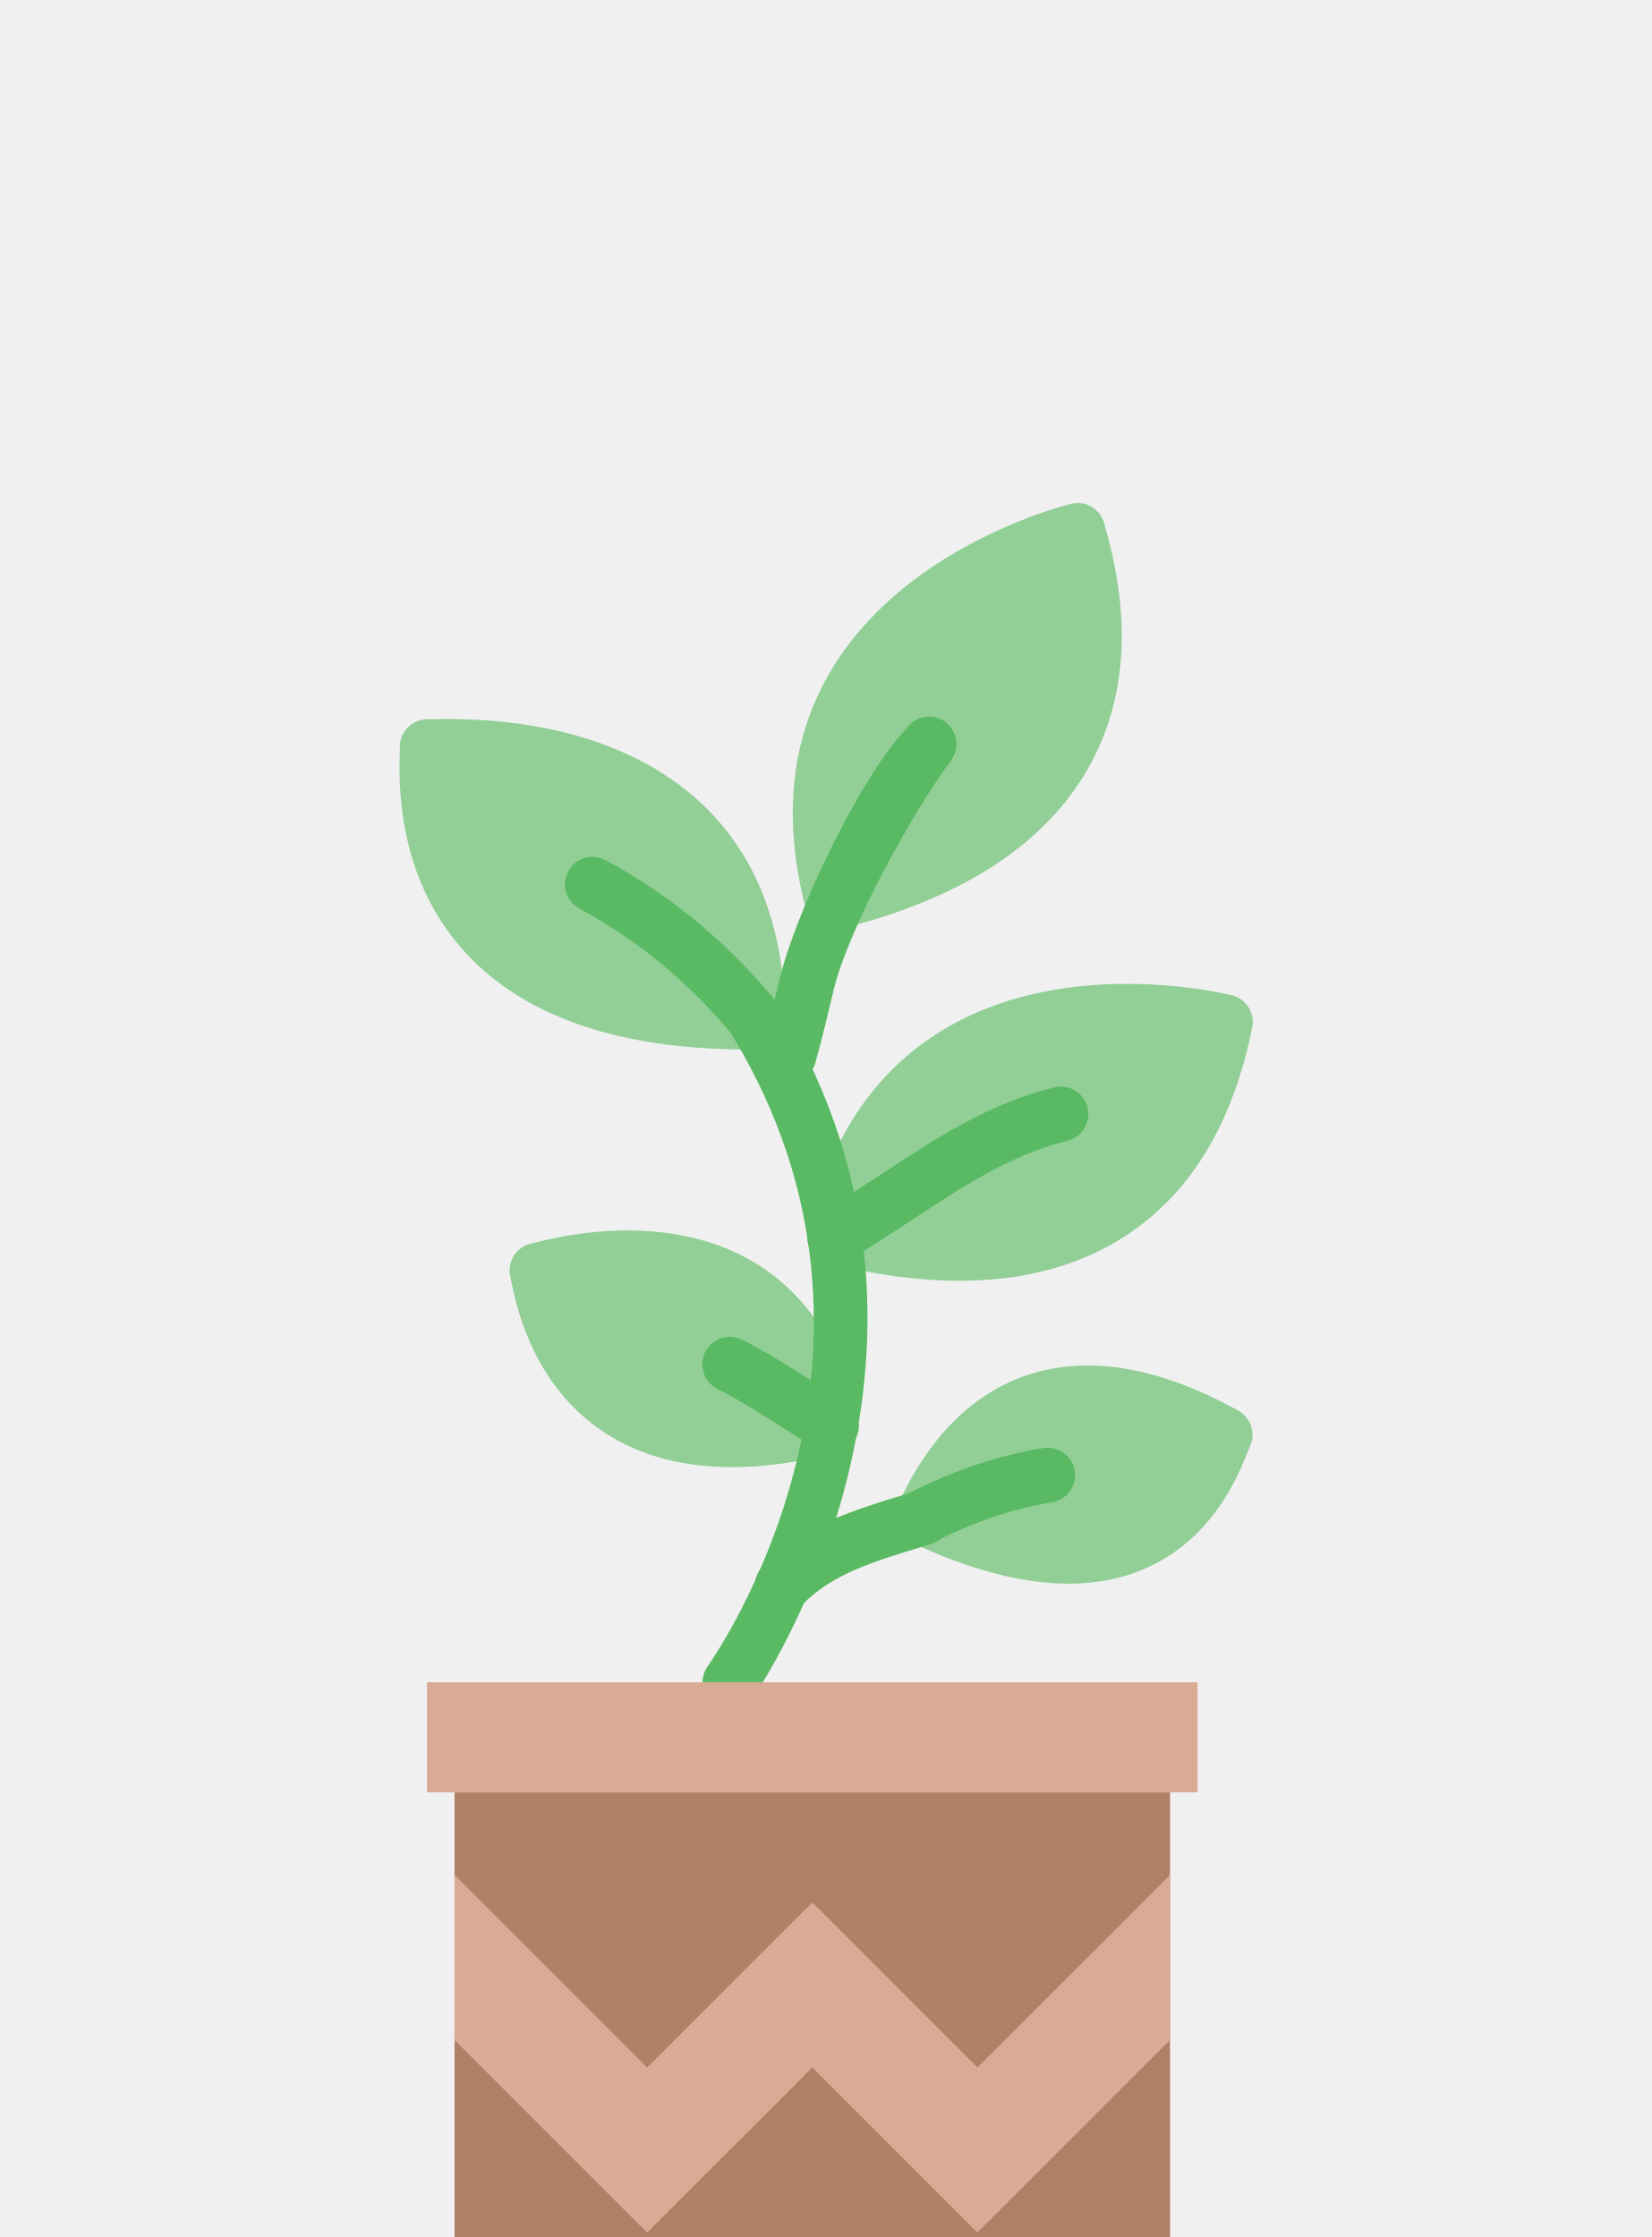
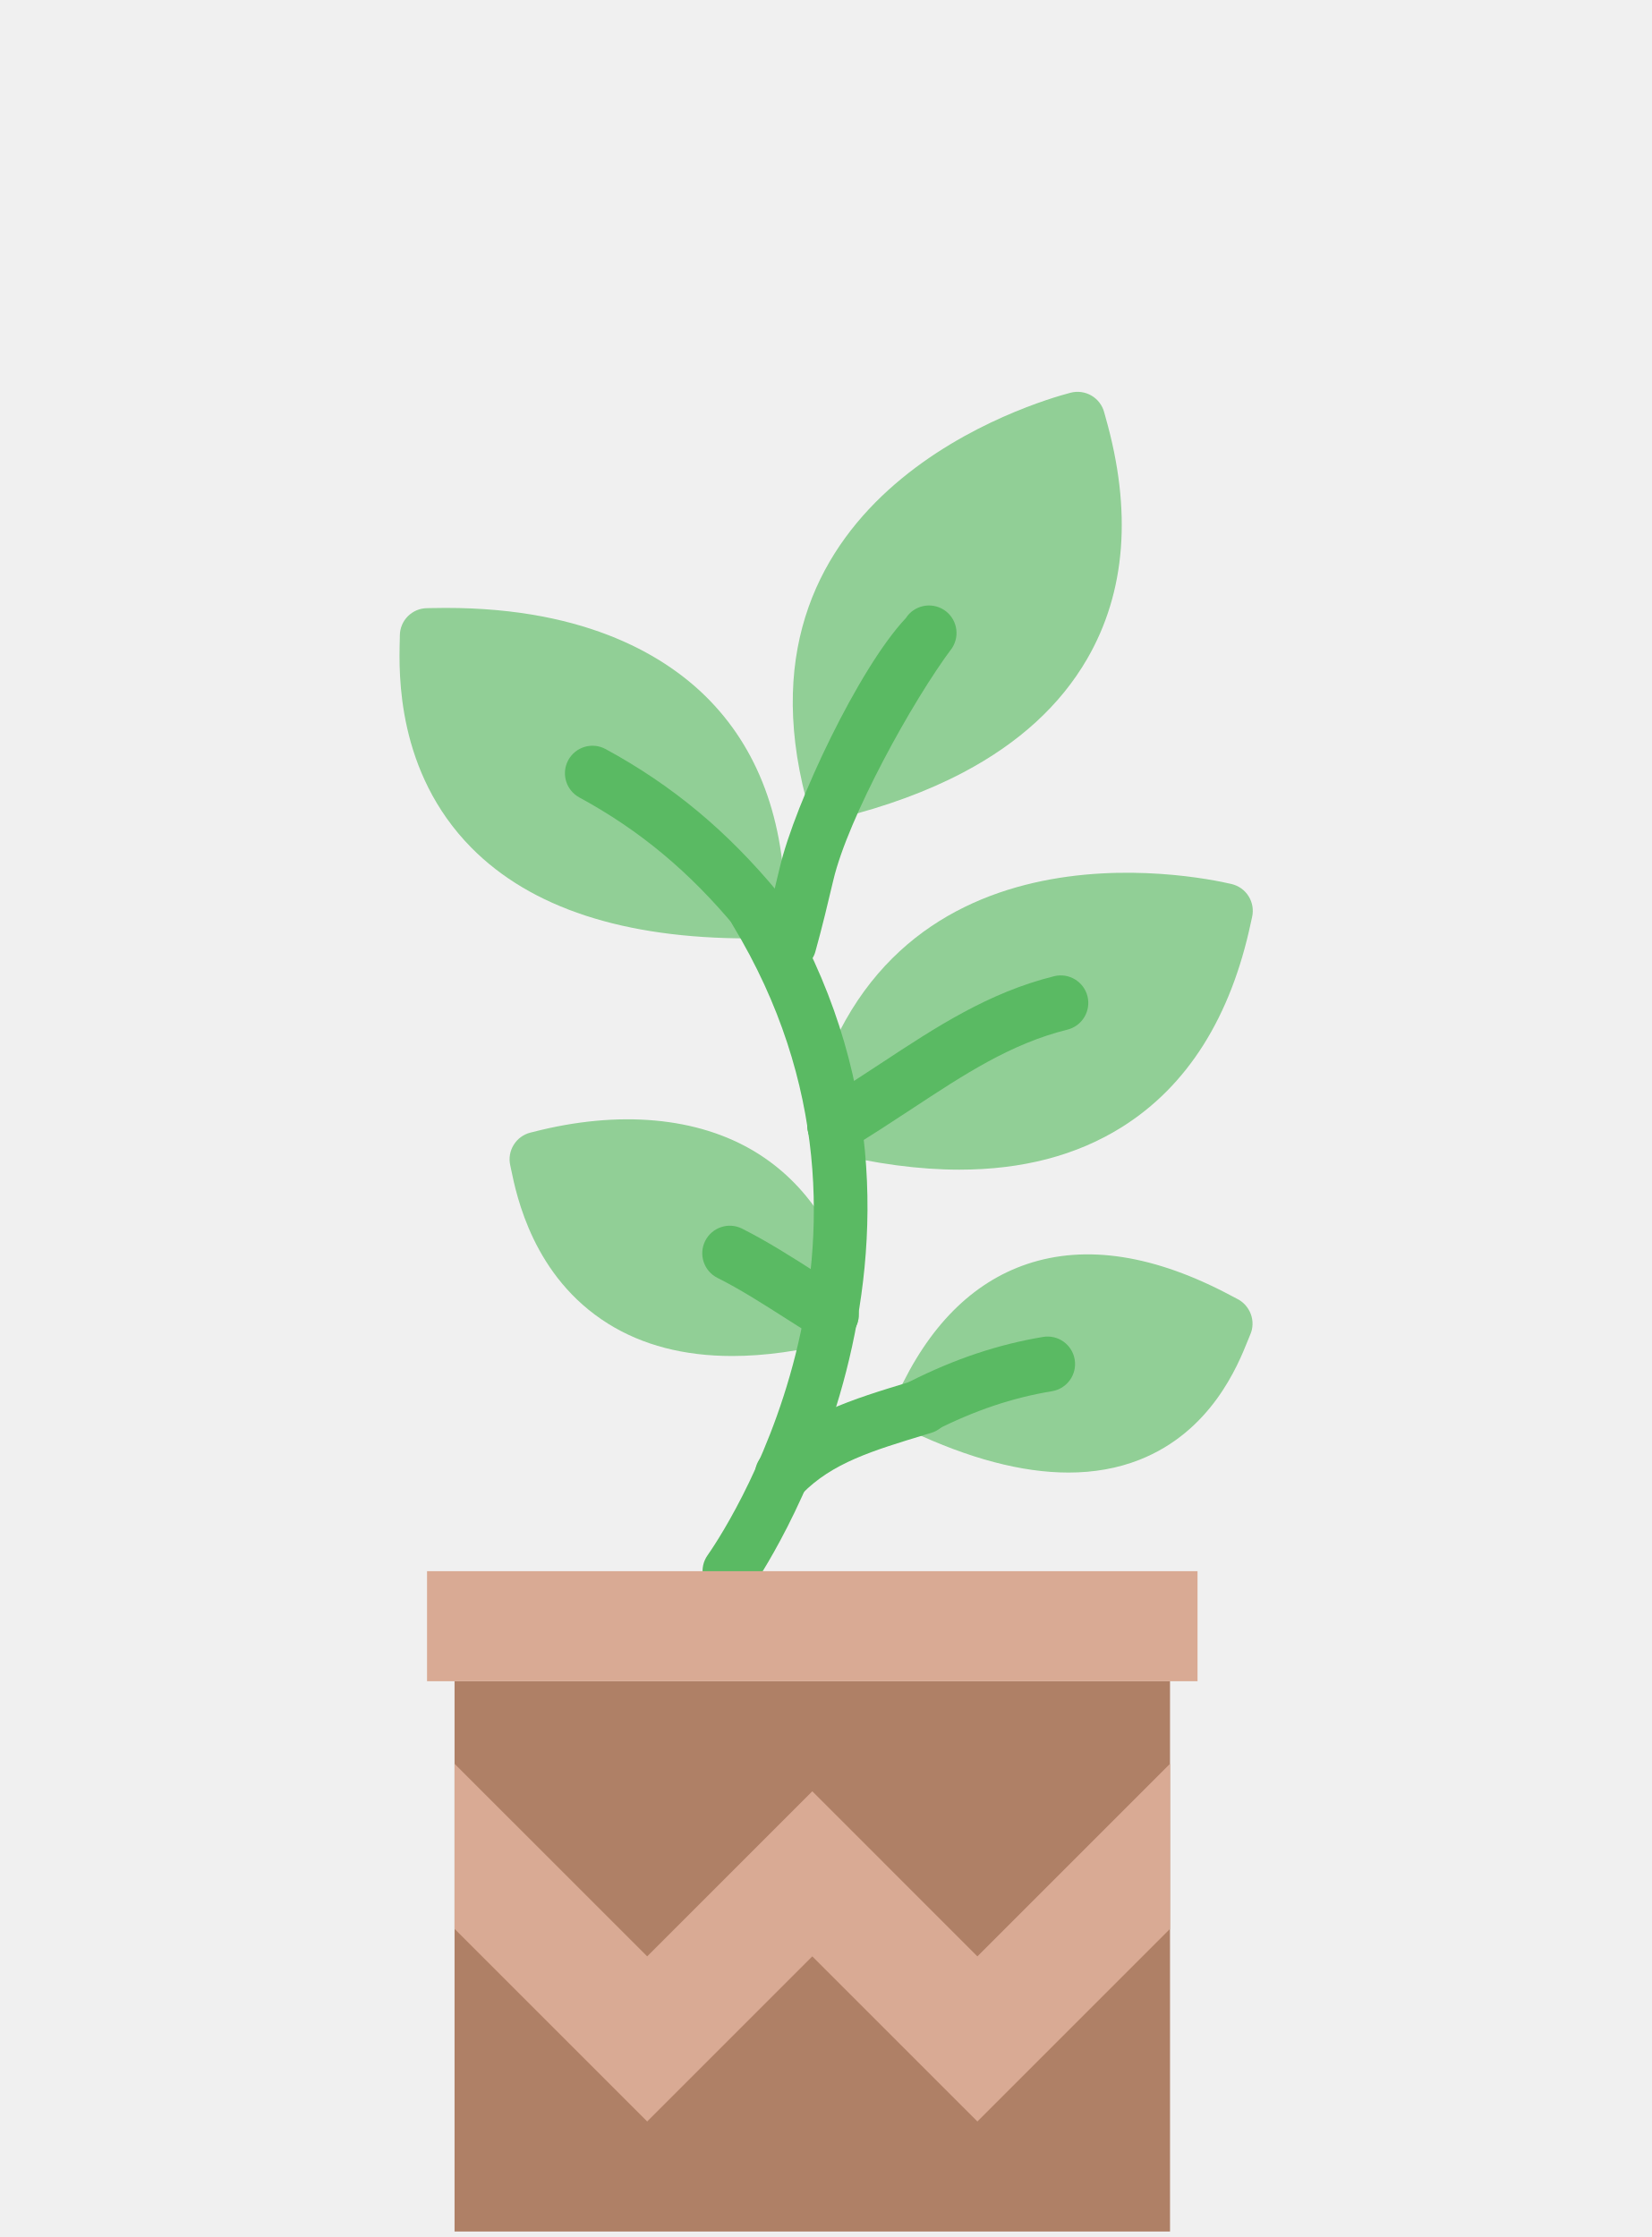
<svg xmlns="http://www.w3.org/2000/svg" width="124" height="168" viewBox="0 0 124 168" fill="none">
-   <g clip-path="url(#clip0_40_514)">
-     <path d="M56.203 78.819C46.861 78.819 39.865 76.532 35.399 72.013C29.779 66.324 29.956 58.935 30.017 56.507L30.025 56.085C30.025 54.944 30.948 54.019 32.091 54.019L32.426 54.012C43.553 53.758 49.727 57.453 52.942 60.596C56.93 64.495 58.953 69.93 58.953 76.749C58.953 77.879 58.042 78.8 56.912 78.815C56.675 78.819 56.437 78.819 56.203 78.819Z" fill="#91CF96" />
-     <path d="M54.976 110.183C51.369 110.183 48.255 109.373 45.667 107.759C40.041 104.244 38.791 98.163 38.379 96.162L38.317 95.869C38.067 94.768 38.747 93.671 39.844 93.402L40.02 93.358C46.473 91.691 52.406 92.228 56.724 94.861C60.607 97.227 63.2 101.184 64.436 106.618C64.684 107.711 64.016 108.8 62.934 109.079C60.064 109.815 57.409 110.183 54.976 110.183Z" fill="#91CF96" />
-     <path d="M80.233 118.935C76.749 118.935 72.786 117.892 68.378 115.811C67.357 115.327 66.911 114.113 67.382 113.083C69.721 107.967 72.996 104.669 77.117 103.279C81.557 101.783 86.73 102.59 92.497 105.678L92.854 105.866C93.877 106.349 94.342 107.573 93.871 108.604C93.825 108.705 93.769 108.845 93.701 109.019C92.951 110.887 90.961 115.854 85.554 117.981C83.934 118.617 82.157 118.935 80.233 118.935Z" fill="#91CF96" />
-     <path d="M72.044 96.187C69.017 96.187 65.729 95.749 62.188 94.871C61.091 94.598 60.417 93.495 60.675 92.393C66.116 69.246 89.796 74.108 92.481 74.736C93.014 74.863 93.477 75.195 93.764 75.66C94.053 76.127 94.144 76.687 94.02 77.222L93.931 77.623C92.423 84.739 89.16 89.913 84.231 92.999C80.839 95.123 76.76 96.187 72.044 96.187Z" fill="#91CF96" />
-     <path d="M72.341 66.35C69.664 67.763 66.552 68.911 63.01 69.788C61.913 70.06 60.801 69.398 60.516 68.304C54.518 45.295 77.729 38.537 80.396 37.839C80.926 37.701 81.491 37.779 81.962 38.056C82.436 38.334 82.778 38.787 82.918 39.318L83.026 39.714C85.016 46.711 84.546 52.81 81.629 57.84C79.621 61.303 76.51 64.148 72.341 66.35Z" fill="#91CF96" />
-     <path d="M54.82 128.404C54.405 128.404 53.987 128.28 53.624 128.022C52.694 127.361 52.477 126.071 53.136 125.142C53.809 124.193 69.45 101.631 55.018 77.82C54.427 76.843 54.737 75.574 55.715 74.981C56.69 74.385 57.961 74.704 58.552 75.677C74.413 101.85 56.684 127.284 56.502 127.539C56.099 128.103 55.465 128.404 54.82 128.404Z" fill="#5ABA63" />
-     <path d="M56.888 78.815C56.292 78.815 55.703 78.559 55.294 78.065C51.786 73.821 48.039 70.698 43.502 68.233C42.499 67.687 42.127 66.433 42.673 65.429C43.218 64.429 44.471 64.057 45.475 64.6C50.492 67.326 54.623 70.768 58.478 75.432C59.206 76.312 59.082 77.614 58.203 78.341C57.817 78.66 57.352 78.815 56.888 78.815Z" fill="#5ABA63" />
-     <path d="M58.748 121.152C58.227 121.152 57.704 120.956 57.301 120.561C56.487 119.763 56.473 118.456 57.273 117.639C60.285 114.563 63.852 113.48 68.369 112.108L68.731 111.998C69.82 111.661 70.977 112.283 71.309 113.374C71.64 114.467 71.024 115.62 69.933 115.951L69.57 116.063C65.464 117.309 62.499 118.21 60.224 120.532C59.82 120.943 59.283 121.152 58.748 121.152Z" fill="#5ABA63" />
-     <path d="M69.263 116.009C68.509 116.009 67.782 115.594 67.416 114.875C66.901 113.856 67.311 112.614 68.329 112.098C71.675 110.407 74.946 109.312 78.322 108.75C79.454 108.562 80.512 109.323 80.701 110.449C80.886 111.575 80.126 112.639 79 112.825C76 113.325 73.202 114.265 70.193 115.788C69.896 115.937 69.575 116.009 69.263 116.009Z" fill="#5ABA63" />
-     <path d="M62.419 109.143C62.044 109.143 61.669 109.042 61.328 108.831C60.563 108.354 59.836 107.889 59.137 107.443C57.232 106.226 55.589 105.176 53.87 104.312C52.852 103.8 52.44 102.556 52.955 101.537C53.467 100.518 54.709 100.103 55.73 100.619C57.635 101.58 59.445 102.735 61.361 103.961C62.049 104.399 62.762 104.853 63.514 105.322C64.483 105.928 64.778 107.203 64.175 108.17C63.782 108.798 63.109 109.143 62.419 109.143Z" fill="#5ABA63" />
-     <path d="M62.688 94.932C61.987 94.932 61.303 94.577 60.917 93.932C60.326 92.955 60.642 91.686 61.62 91.097C63.209 90.138 64.703 89.155 66.151 88.202C70.307 85.466 74.231 82.883 79.157 81.66C80.254 81.385 81.384 82.059 81.661 83.168C81.934 84.276 81.26 85.396 80.153 85.672C75.913 86.724 72.441 89.008 68.422 91.655C66.928 92.636 65.393 93.647 63.752 94.634C63.419 94.837 63.051 94.932 62.688 94.932Z" fill="#5ABA63" />
-     <path d="M60.657 80.762C60.148 81.243 59.407 81.454 58.683 81.25C57.583 80.945 56.941 79.806 57.248 78.707C57.745 76.919 58.156 75.178 58.556 73.491C59.699 68.649 64.5 58.5 68.021 54.766C68.63 53.813 69.915 53.527 70.877 54.144C71.836 54.762 72.115 56.038 71.5 57C68.5 61 63.683 69.758 62.577 74.442C62.164 76.182 61.742 77.97 61.227 79.815C61.124 80.191 60.922 80.512 60.657 80.762Z" fill="#5ABA63" />
-     <path d="M34.133 175.934H87.859V134.607H34.133V175.934Z" fill="#AF8066" />
-     <path d="M87.859 153.204L73.394 167.668L60.996 155.27L48.598 167.668L34.133 153.204V140.806L48.598 155.27L60.996 142.872L73.394 155.27L87.859 140.806V153.204Z" fill="#D9AA94" />
-     <path d="M32.067 134.607H89.925V126.341H32.067V134.607Z" fill="#D9AA94" />
-   </g>
-   <defs>
-     <clipPath id="clip0_40_514">
-       <rect width="124" height="168" fill="white" />
-     </clipPath>
-   </defs>
+   <path d="M56.203 70.474C46.861 70.474 39.865 68.186 35.399 63.667C29.779 57.978 29.956 50.589 30.017 48.161L30.025 47.739C30.025 46.599 30.948 45.673 32.091 45.673L32.426 45.667C43.553 45.413 49.727 49.108 52.942 52.25C56.93 56.15 58.953 61.584 58.953 68.403C58.953 69.533 58.042 70.455 56.912 70.469C56.675 70.474 56.437 70.474 56.203 70.474Z" fill="#91CF96" />
+   <path d="M54.976 101.837C51.369 101.837 48.255 101.027 45.667 99.413C40.041 95.899 38.791 89.817 38.379 87.817L38.317 87.523C38.067 86.422 38.747 85.325 39.844 85.056L40.02 85.013C46.473 83.346 52.406 83.883 56.724 86.515C60.607 88.881 63.2 92.838 64.436 98.273C64.684 99.366 64.016 100.455 62.934 100.734C60.064 101.47 57.409 101.837 54.976 101.837Z" fill="#91CF96" />
+   <path d="M80.233 110.59C76.749 110.59 72.786 109.546 68.378 107.466C67.357 106.982 66.911 105.767 67.382 104.738C69.721 99.622 72.996 96.324 77.117 94.933C81.557 93.437 86.73 94.245 92.497 97.332L92.854 97.52C93.877 98.004 94.342 99.227 93.871 100.258C93.825 100.36 93.769 100.5 93.701 100.674C92.951 102.542 90.961 107.509 85.554 109.635C83.934 110.272 82.157 110.59 80.233 110.59Z" fill="#91CF96" />
+   <path d="M72.044 87.842C69.017 87.842 65.729 87.404 62.188 86.525C61.091 86.253 60.417 85.149 60.675 84.048C66.116 60.901 89.796 65.763 92.481 66.391C93.014 66.517 93.477 66.85 93.764 67.315C94.053 67.782 94.144 68.341 94.02 68.877L93.931 69.278C92.423 76.394 89.16 81.568 84.231 84.653C80.839 86.778 76.76 87.842 72.044 87.842Z" fill="#91CF96" />
+   <path d="M72.341 58.005C69.664 59.418 66.552 60.566 63.01 61.443C61.913 61.714 60.801 61.053 60.516 59.959C54.518 36.949 77.729 30.191 80.396 29.493C80.926 29.356 81.491 29.434 81.962 29.711C82.436 29.989 82.778 30.441 82.918 30.973L83.026 31.368C85.016 38.366 84.546 44.465 81.629 49.494C79.621 52.957 76.51 55.803 72.341 58.005Z" fill="#91CF96" />
+   <path d="M54.82 120.059C54.405 120.059 53.987 119.935 53.624 119.677C52.694 119.015 52.477 117.726 53.136 116.796C53.81 115.848 69.45 93.285 55.019 69.475C54.427 68.497 54.737 67.228 55.715 66.635C56.69 66.04 57.961 66.359 58.552 67.332C74.413 93.504 56.684 118.939 56.502 119.193C56.099 119.757 55.465 120.059 54.82 120.059Z" fill="#5ABA63" />
+   <path d="M56.888 70.47C56.292 70.47 55.703 70.213 55.294 69.719C51.786 65.475 48.039 62.353 43.502 59.888C42.499 59.342 42.127 58.088 42.673 57.084C43.219 56.084 44.471 55.712 45.475 56.255C50.492 58.98 54.623 62.423 58.478 67.087C59.206 67.967 59.082 69.269 58.204 69.996C57.817 70.315 57.352 70.47 56.888 70.47Z" fill="#5ABA63" />
+   <path d="M58.748 112.807C58.227 112.807 57.705 112.61 57.302 112.216C56.487 111.418 56.473 110.11 57.273 109.294C60.286 106.217 63.852 105.134 68.369 103.762L68.731 103.653C69.82 103.316 70.977 103.938 71.31 105.029C71.64 106.122 71.024 107.275 69.933 107.606L69.57 107.717C65.464 108.963 62.499 109.864 60.224 112.187C59.821 112.598 59.283 112.807 58.748 112.807Z" fill="#5ABA63" />
+   <path d="M69.263 107.664C68.509 107.664 67.782 107.249 67.416 106.53C66.902 105.511 67.311 104.269 68.329 103.752C71.675 102.062 74.946 100.967 78.322 100.405C79.455 100.217 80.513 100.977 80.701 102.103C80.887 103.229 80.126 104.294 79 104.479C76 104.98 73.202 105.92 70.193 107.443C69.896 107.592 69.576 107.664 69.263 107.664Z" fill="#5ABA63" />
+   <path d="M62.419 100.798C62.045 100.798 61.669 100.697 61.328 100.486C60.563 100.008 59.836 99.543 59.137 99.097C57.232 97.88 55.589 96.831 53.87 95.967C52.852 95.454 52.441 94.21 52.955 93.192C53.467 92.173 54.709 91.758 55.73 92.274C57.635 93.235 59.445 94.39 61.361 95.615C62.049 96.053 62.762 96.508 63.514 96.977C64.483 97.582 64.779 98.857 64.175 99.824C63.783 100.453 63.109 100.798 62.419 100.798Z" fill="#5ABA63" />
+   <path d="M62.688 86.587C61.988 86.587 61.304 86.231 60.917 85.587C60.326 84.609 60.642 83.341 61.62 82.752C63.209 81.793 64.703 80.809 66.151 79.857C70.307 77.121 74.231 74.538 79.157 73.314C80.254 73.04 81.385 73.713 81.661 74.823C81.934 75.93 81.261 77.05 80.153 77.327C75.913 78.379 72.442 80.662 68.422 83.309C66.928 84.291 65.393 85.301 63.752 86.289C63.419 86.492 63.052 86.587 62.688 86.587Z" fill="#5ABA63" />
+   <path d="M60.658 72.416C60.148 72.897 59.407 73.108 58.684 72.905C57.583 72.6 56.942 71.46 57.248 70.361C57.745 68.573 58.157 66.832 58.556 65.145C59.7 60.303 64.5 50.155 68.021 46.42C68.63 45.467 69.915 45.181 70.878 45.798C71.836 46.416 72.115 47.693 71.5 48.655C68.5 52.655 63.683 61.413 62.577 66.097C62.165 67.836 61.742 69.625 61.227 71.469C61.124 71.845 60.922 72.167 60.658 72.416Z" fill="#5ABA63" />
+   <path d="M34.133 167.588H87.859V126.261H34.133V167.588Z" fill="#AF8066" />
+   <path d="M87.859 144.858L73.394 159.323L60.996 146.925L48.598 159.323L34.133 144.858V132.46L48.598 146.925L60.996 134.526L73.394 146.925L87.859 132.46V144.858Z" fill="#D9AA94" />
+   <path d="M32.067 126.261H89.925V117.996H32.067V126.261Z" fill="#D9AA94" />
</svg>
